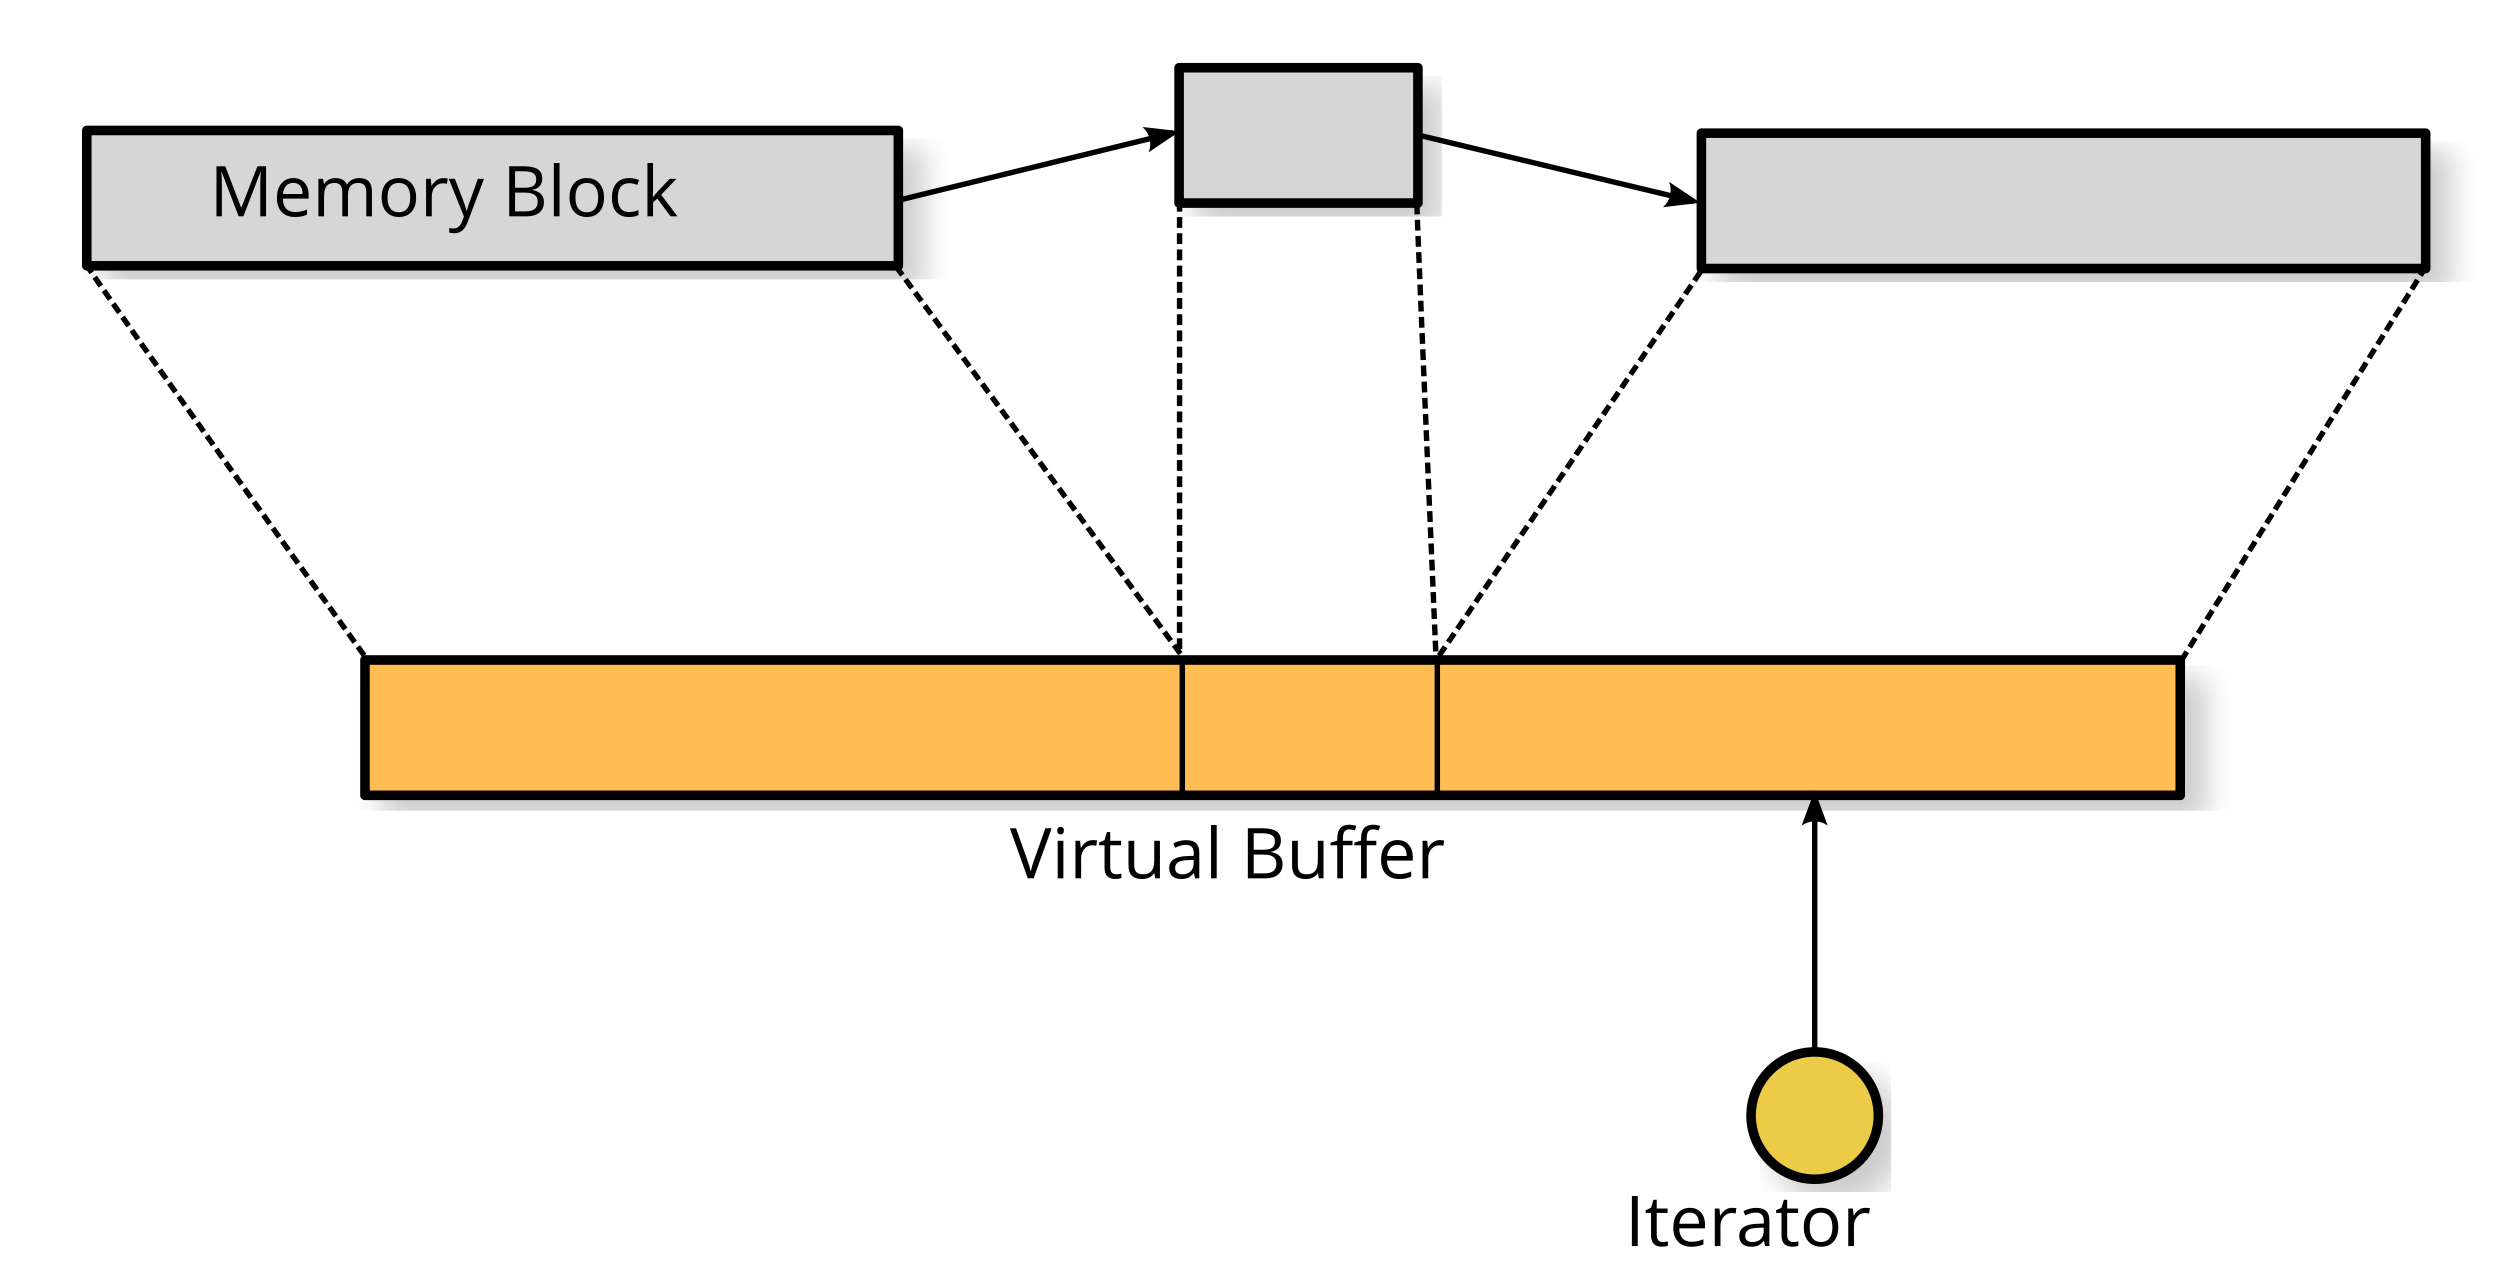
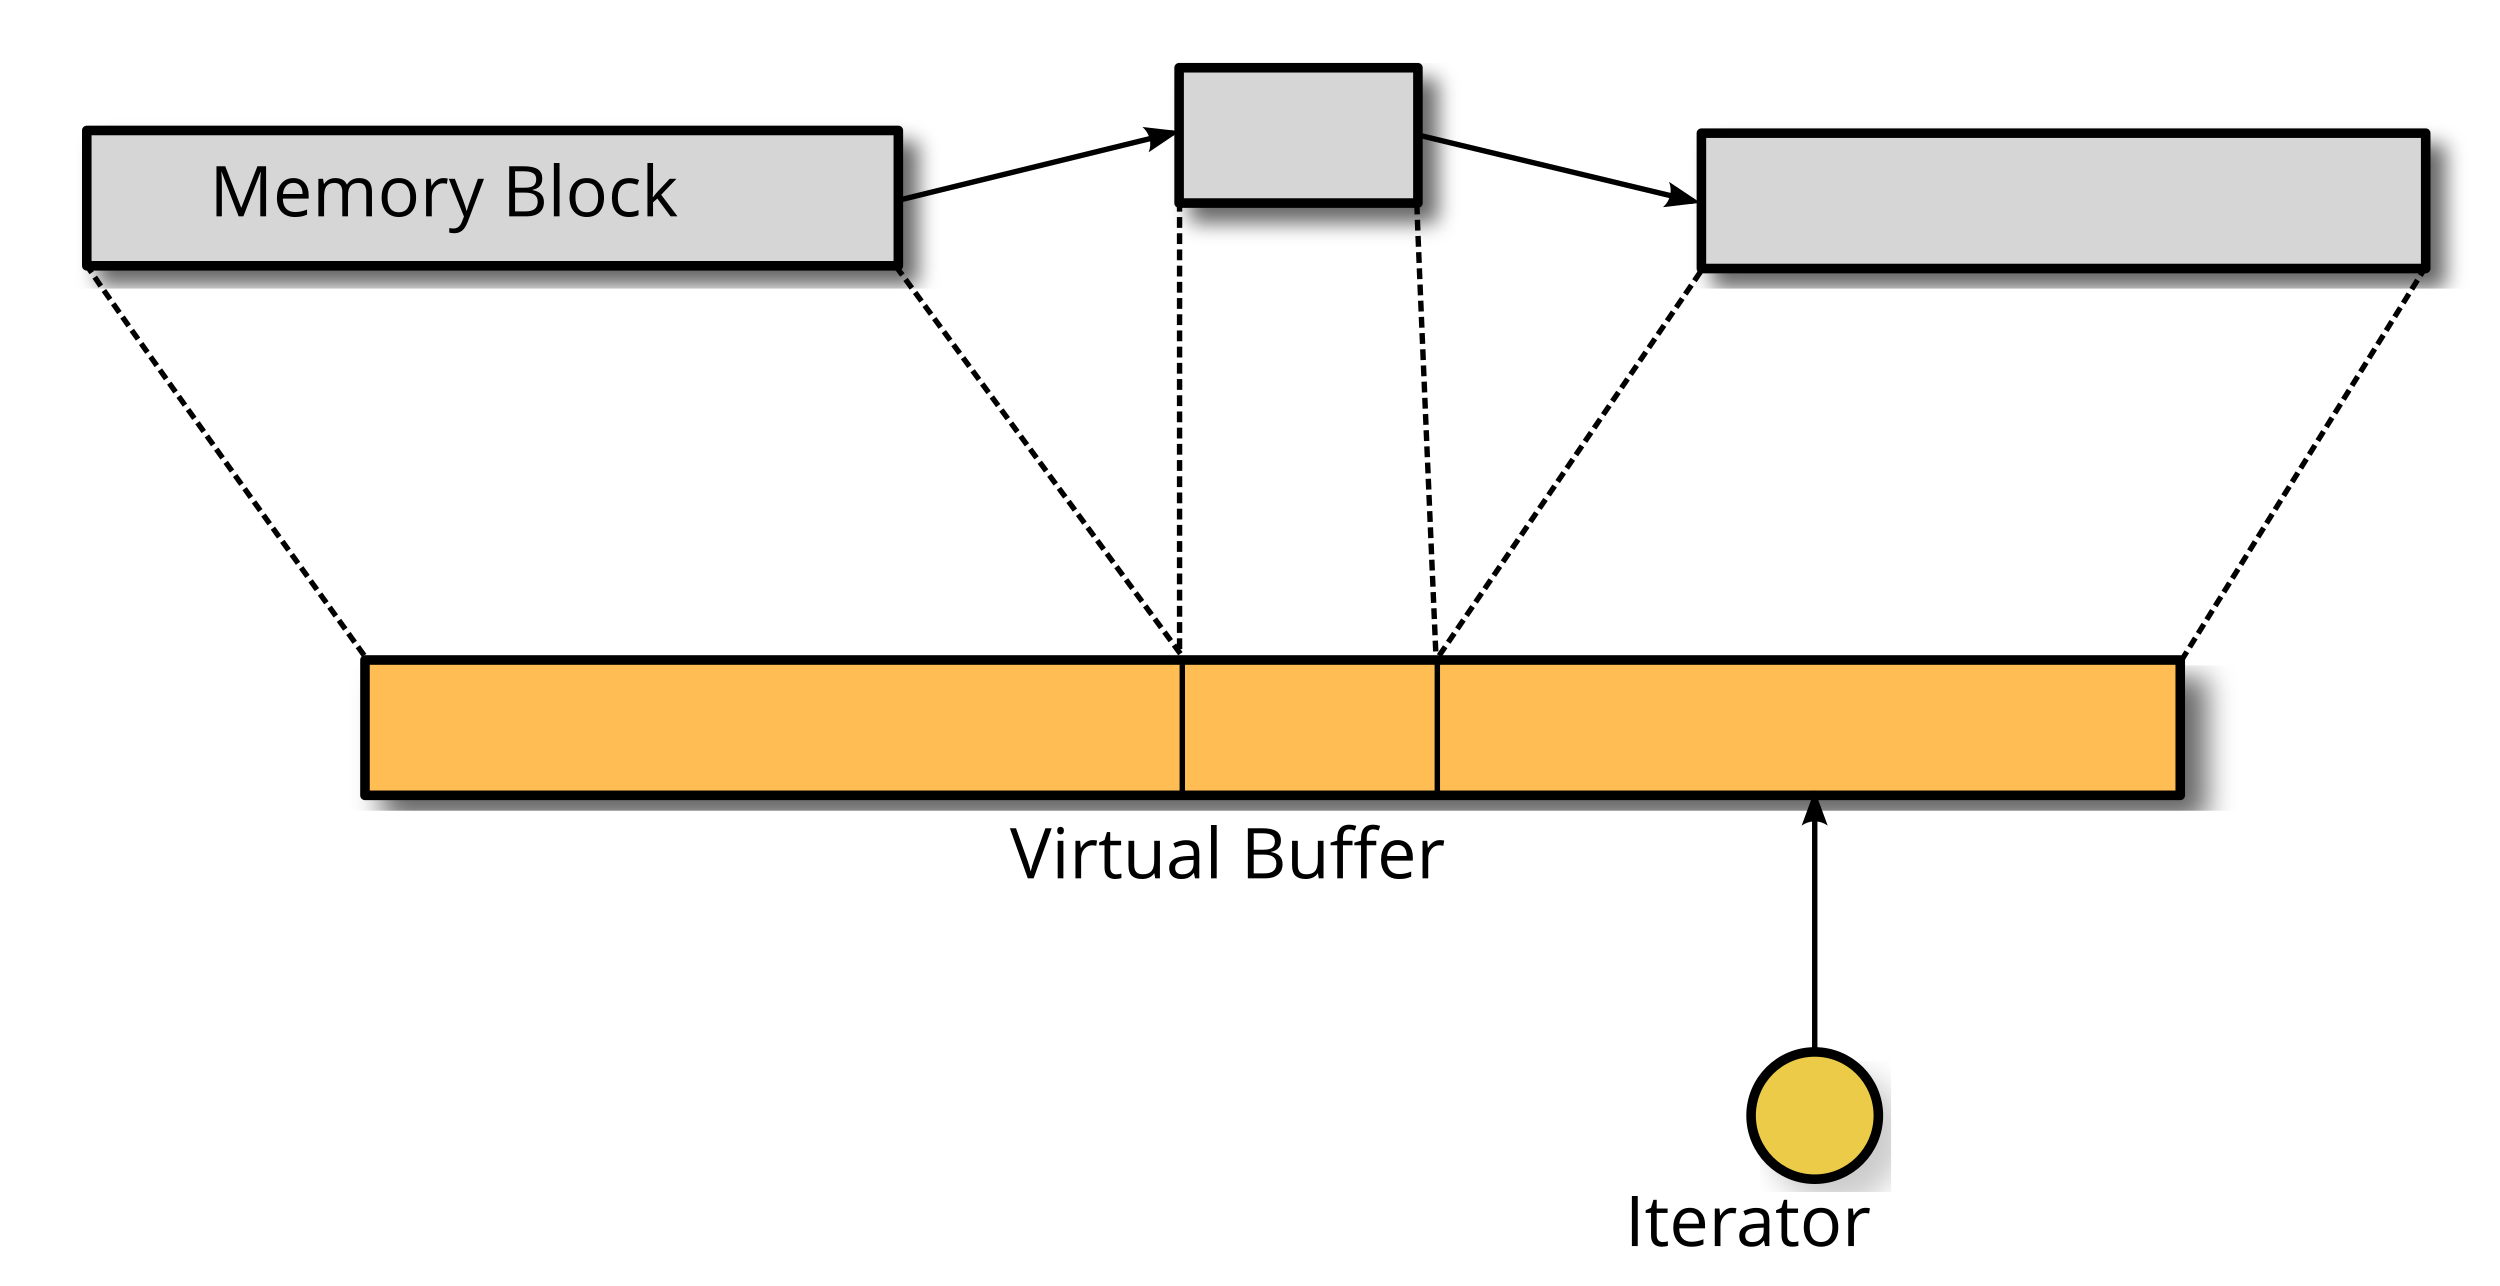
<svg xmlns="http://www.w3.org/2000/svg" width="653.471" height="335.89" id="svg2" version="1.1">
  <defs id="defs4">
    <marker orient="auto" refY="0" refX="0" id="Arrow2Mstart" style="overflow:visible">
      <path id="path3849" style="fill-rule:evenodd;stroke-width:0.625;stroke-linejoin:round" d="M 8.719,4.034 -2.207,0.016 8.719,-4.002 c -1.745,2.372 -1.735,5.617 -6e-7,8.035 z" transform="scale(0.6,0.6)" />
    </marker>
    <marker orient="auto" refY="0" refX="0" id="Arrow2Sstart" style="overflow:visible">
      <path id="path3855" style="fill-rule:evenodd;stroke-width:0.625;stroke-linejoin:round" d="M 8.719,4.034 -2.207,0.016 8.719,-4.002 c -1.745,2.372 -1.735,5.617 -6e-7,8.035 z" transform="matrix(0.3,0,0,0.3,-0.69,0)" />
    </marker>
    <marker orient="auto" refY="0" refX="0" id="Arrow2Mend" style="overflow:visible">
      <path id="path3852" style="fill-rule:evenodd;stroke-width:0.625;stroke-linejoin:round" d="M 8.719,4.034 -2.207,0.016 8.719,-4.002 c -1.745,2.372 -1.735,5.617 -6e-7,8.035 z" transform="scale(-0.6,-0.6)" />
    </marker>
    <marker orient="auto" refY="0" refX="0" id="Arrow1Mend" style="overflow:visible">
      <path id="path3834" d="M 0,0 5,-5 -12.5,0 5,5 0,0 z" style="fill-rule:evenodd;stroke:#000000;stroke-width:1pt" transform="matrix(-0.4,0,0,-0.4,-4,0)" />
    </marker>
    <filter id="filter6675" color-interpolation-filters="sRGB">
      <feFlood id="feFlood6677" flood-opacity="0.2" flood-color="rgb(0,0,0)" result="flood" />
      <feComposite id="feComposite6679" in2="SourceGraphic" in="flood" operator="in" result="composite1" />
      <feGaussianBlur id="feGaussianBlur6681" stdDeviation="2.7" result="blur" />
      <feOffset id="feOffset6683" dx="4" dy="4" result="offset" />
      <feComposite id="feComposite6685" in2="offset" in="SourceGraphic" operator="over" result="composite2" />
    </filter>
    <filter id="filter6687" color-interpolation-filters="sRGB">
      <feFlood id="feFlood6689" flood-opacity="0.2" flood-color="rgb(0,0,0)" result="flood" />
      <feComposite id="feComposite6691" in2="SourceGraphic" in="flood" operator="in" result="composite1" />
      <feGaussianBlur id="feGaussianBlur6693" stdDeviation="2.7" result="blur" />
      <feOffset id="feOffset6695" dx="4" dy="4" result="offset" />
      <feComposite id="feComposite6697" in2="offset" in="SourceGraphic" operator="over" result="composite2" />
    </filter>
    <filter id="filter6699" color-interpolation-filters="sRGB">
      <feFlood id="feFlood6701" flood-opacity="0.2" flood-color="rgb(0,0,0)" result="flood" />
      <feComposite id="feComposite6703" in2="SourceGraphic" in="flood" operator="in" result="composite1" />
      <feGaussianBlur id="feGaussianBlur6705" stdDeviation="2.7" result="blur" />
      <feOffset id="feOffset6707" dx="4" dy="4" result="offset" />
      <feComposite id="feComposite6709" in2="offset" in="SourceGraphic" operator="over" result="composite2" />
    </filter>
    <filter id="filter6711" color-interpolation-filters="sRGB">
      <feFlood id="feFlood6713" flood-opacity="0.2" flood-color="rgb(0,0,0)" result="flood" />
      <feComposite id="feComposite6715" in2="SourceGraphic" in="flood" operator="in" result="composite1" />
      <feGaussianBlur id="feGaussianBlur6717" stdDeviation="2.7" result="blur" />
      <feOffset id="feOffset6719" dx="4" dy="4" result="offset" />
      <feComposite id="feComposite6721" in2="offset" in="SourceGraphic" operator="over" result="composite2" />
    </filter>
    <filter id="filter6723" color-interpolation-filters="sRGB">
      <feFlood id="feFlood6725" flood-opacity="0.2" flood-color="rgb(0,0,0)" result="flood" />
      <feComposite id="feComposite6727" in2="SourceGraphic" in="flood" operator="in" result="composite1" />
      <feGaussianBlur id="feGaussianBlur6729" stdDeviation="2.7" result="blur" />
      <feOffset id="feOffset6731" dx="4" dy="4" result="offset" />
      <feComposite id="feComposite6733" in2="offset" in="SourceGraphic" operator="over" result="composite2" />
    </filter>
    <filter color-interpolation-filters="sRGB" id="filter6723-8">
      <feFlood id="feFlood6725-3" flood-opacity="0.2" flood-color="rgb(0,0,0)" result="flood" />
      <feComposite id="feComposite6727-3" in2="SourceGraphic" in="flood" operator="in" result="composite1" />
      <feGaussianBlur id="feGaussianBlur6729-6" stdDeviation="2.7" result="blur" />
      <feOffset id="feOffset6731-0" dx="4" dy="4" result="offset" />
      <feComposite id="feComposite6733-9" in2="offset" in="SourceGraphic" operator="over" result="composite2" />
    </filter>
    <marker orient="auto" refY="0" refX="0" id="Arrow2Mstart-7" style="overflow:visible">
      <path id="path3849-6" style="fill-rule:evenodd;stroke-width:0.625;stroke-linejoin:round" d="M 8.719,4.034 -2.207,0.016 8.719,-4.002 c -1.745,2.372 -1.735,5.617 -6e-7,8.035 z" transform="scale(0.6,0.6)" />
    </marker>
    <filter color-interpolation-filters="sRGB" id="filter6711-7">
      <feFlood id="feFlood6713-1" flood-opacity="0.2" flood-color="rgb(0,0,0)" result="flood" />
      <feComposite id="feComposite6715-4" in2="SourceGraphic" in="flood" operator="in" result="composite1" />
      <feGaussianBlur id="feGaussianBlur6717-1" stdDeviation="2.7" result="blur" />
      <feOffset id="feOffset6719-7" dx="4" dy="4" result="offset" />
      <feComposite id="feComposite6721-7" in2="offset" in="SourceGraphic" operator="over" result="composite2" />
    </filter>
    <marker orient="auto" refY="0" refX="0" id="Arrow2Mstart-77" style="overflow:visible">
      <path id="path3849-4" style="fill-rule:evenodd;stroke-width:0.625;stroke-linejoin:round" d="M 8.719,4.034 -2.207,0.016 8.719,-4.002 c -1.745,2.372 -1.735,5.617 -6e-7,8.035 z" transform="scale(0.6,0.6)" />
    </marker>
    <filter color-interpolation-filters="sRGB" id="filter6711-7-1">
      <feFlood id="feFlood6713-1-9" flood-opacity="0.2" flood-color="rgb(0,0,0)" result="flood" />
      <feComposite id="feComposite6715-4-2" in2="SourceGraphic" in="flood" operator="in" result="composite1" />
      <feGaussianBlur id="feGaussianBlur6717-1-4" stdDeviation="2.7" result="blur" />
      <feOffset id="feOffset6719-7-5" dx="4" dy="4" result="offset" />
      <feComposite id="feComposite6721-7-0" in2="offset" in="SourceGraphic" operator="over" result="composite2" />
    </filter>
    <filter id="filter6942" color-interpolation-filters="sRGB">
      <feFlood id="feFlood6944" flood-opacity="0.2" flood-color="rgb(0,0,0)" result="flood" />
      <feComposite id="feComposite6946" in2="SourceGraphic" in="flood" operator="in" result="composite1" />
      <feGaussianBlur id="feGaussianBlur6948" stdDeviation="2.7" result="blur" />
      <feOffset id="feOffset6950" dx="4" dy="4" result="offset" />
      <feComposite id="feComposite6952" in2="offset" in="SourceGraphic" operator="over" result="composite2" />
    </filter>
+     <filter id="filter7143" style="color-interpolation-filters:sRGB;">
+       <feFlood id="feFlood7145" flood-opacity="0.6" flood-color="rgb(0,0,0)" result="flood" />
+       <feComposite id="feComposite7147" in2="SourceGraphic" in="flood" operator="in" result="composite1" />
+       <feGaussianBlur id="feGaussianBlur7149" in="composite" stdDeviation="2.7" result="blur" />
+       <feOffset id="feOffset7151" dx="4" dy="4" result="offset" />
+       <feComposite id="feComposite7153" in2="offset" in="SourceGraphic" operator="over" result="composite2" />
+     </filter>
+     <filter id="filter7155" style="color-interpolation-filters:sRGB;">
+       <feFlood id="feFlood7157" flood-opacity="0.6" flood-color="rgb(0,0,0)" result="flood" />
+       <feComposite id="feComposite7159" in2="SourceGraphic" in="flood" operator="in" result="composite1" />
+       <feGaussianBlur id="feGaussianBlur7161" in="composite" stdDeviation="2.7" result="blur" />
+       <feOffset id="feOffset7163" dx="4" dy="4" result="offset" />
+       <feComposite id="feComposite7165" in2="offset" in="SourceGraphic" operator="over" result="composite2" />
+     </filter>
+     <filter id="filter7167" style="color-interpolation-filters:sRGB;">
+       <feFlood id="feFlood7169" flood-opacity="0.6" flood-color="rgb(0,0,0)" result="flood" />
+       <feComposite id="feComposite7171" in2="SourceGraphic" in="flood" operator="in" result="composite1" />
+       <feGaussianBlur id="feGaussianBlur7173" in="composite" stdDeviation="2.7" result="blur" />
+       <feOffset id="feOffset7175" dx="4" dy="4" result="offset" />
+       <feComposite id="feComposite7177" in2="offset" in="SourceGraphic" operator="over" result="composite2" />
+     </filter>
+     <filter id="filter7179" style="color-interpolation-filters:sRGB;">
+       <feFlood id="feFlood7181" flood-opacity="0.6" flood-color="rgb(0,0,0)" result="flood" />
+       <feComposite id="feComposite7183" in2="SourceGraphic" in="flood" operator="in" result="composite1" />
+       <feGaussianBlur id="feGaussianBlur7185" in="composite" stdDeviation="2.7" result="blur" />
+       <feOffset id="feOffset7187" dx="4" dy="4" result="offset" />
+       <feComposite id="feComposite7189" in2="offset" in="SourceGraphic" operator="over" result="composite2" />
+     </filter>
+     <filter id="filter7196" style="color-interpolation-filters:sRGB;">
+       <feFlood id="feFlood7198" flood-opacity="0.6" flood-color="rgb(0,0,0)" result="flood" />
+       <feComposite id="feComposite7200" in2="SourceGraphic" in="flood" operator="in" result="composite1" />
+       <feGaussianBlur id="feGaussianBlur7202" in="composite" stdDeviation="2.7" result="blur" />
+       <feOffset id="feOffset7204" dx="4" dy="4" result="offset" />
+       <feComposite id="feComposite7206" in2="offset" in="SourceGraphic" operator="over" result="composite2" />
+     </filter>
  </defs>
  <g id="layer1" transform="translate(5.739234,3.779003)">
-     <rect style="fill:#d6d6d6;fill-opacity:1;stroke:#000000;stroke-width:1.771;stroke-linecap:round;stroke-linejoin:round;stroke-miterlimit:4;stroke-opacity:1;stroke-dasharray:none;stroke-dashoffset:36;filter:url(#filter6699)" id="rect2985-8" width="150.287" height="25.063" x="105.732" y="69.579" transform="matrix(1.411529,0,0,1.411529,-132.3005,-67.89298)" />
-     <rect style="fill:#d6d6d6;fill-opacity:1;stroke:#000000;stroke-width:1.771;stroke-linecap:round;stroke-linejoin:round;stroke-miterlimit:4;stroke-opacity:1;stroke-dasharray:none;stroke-dashoffset:36;filter:url(#filter6687)" id="rect2985-6" width="44.221" height="25.063" x="308.011" y="57.962" transform="matrix(1.411529,0,0,1.411529,-132.3005,-67.89298)" />
-     <rect style="fill:#d6d6d6;fill-opacity:1;stroke:#000000;stroke-width:1.771;stroke-linecap:round;stroke-linejoin:round;stroke-miterlimit:4;stroke-opacity:1;stroke-dasharray:none;stroke-dashoffset:36;filter:url(#filter6675)" id="rect2985-5" width="134.125" height="25.063" x="404.73" y="70.084" transform="matrix(1.411529,0,0,1.411529,-132.3005,-67.89298)" />
-     <g id="g3797" transform="matrix(1.411529,0,0,1.411529,-120.8936,16.23275)" style="fill:#ffbd54;fill-opacity:1;filter:url(#filter6723);stroke-width:1.771;stroke-miterlimit:4;stroke-dasharray:none">
-       <path id="rect2985" d="m 149.168,108.042 336.155,0 0,25.063 -336.155,0 z" style="fill:#ffbd54;fill-opacity:1;stroke:#000000;stroke-width:1.771;stroke-linecap:round;stroke-linejoin:round;stroke-miterlimit:4;stroke-opacity:1;stroke-dashoffset:36;stroke-dasharray:none" />
-       <path id="path3793" d="m 300.52,107.617 0,25.759" style="fill:#ffbd54;fill-opacity:1;stroke:#000000;stroke-width:1.006;stroke-linecap:butt;stroke-linejoin:miter;stroke-opacity:1;stroke-miterlimit:4;stroke-dasharray:none" />
-       <path id="path3795" d="m 347.745,107.617 0,25.001" style="fill:#ffbd54;fill-opacity:1;stroke:#000000;stroke-width:1.006;stroke-linecap:butt;stroke-linejoin:miter;stroke-opacity:1;stroke-miterlimit:4;stroke-dasharray:none" />
+     <g id="g7191" style="filter:url(#filter7196)">
+       <rect transform="matrix(1.411529,0,0,1.411529,-132.3005,-67.89298)" y="69.579" x="105.732" height="25.063" width="150.287" id="rect2985-8" style="fill:#d6d6d6;fill-opacity:1;stroke:#000000;stroke-width:1.771;stroke-linecap:round;stroke-linejoin:round;stroke-miterlimit:4;stroke-opacity:1;stroke-dasharray:none;stroke-dashoffset:36;" />
+       <rect transform="matrix(1.411529,0,0,1.411529,-132.3005,-67.89298)" y="57.962" x="308.011" height="25.063" width="44.221" id="rect2985-6" style="fill:#d6d6d6;fill-opacity:1;stroke:#000000;stroke-width:1.771;stroke-linecap:round;stroke-linejoin:round;stroke-miterlimit:4;stroke-opacity:1;stroke-dasharray:none;stroke-dashoffset:36;" />
+       <rect transform="matrix(1.411529,0,0,1.411529,-132.3005,-67.89298)" y="70.084" x="404.73" height="25.063" width="134.125" id="rect2985-5" style="fill:#d6d6d6;fill-opacity:1;stroke:#000000;stroke-width:1.771;stroke-linecap:round;stroke-linejoin:round;stroke-miterlimit:4;stroke-opacity:1;stroke-dasharray:none;stroke-dashoffset:36;" />
+     </g>
+     <g id="g3797" transform="matrix(1.411529,0,0,1.411529,-120.8936,16.23275)" style="fill:#ffbd54;fill-opacity:1;stroke-width:1.771;stroke-miterlimit:4;stroke-dasharray:none;filter:url(#filter7143)">
+       <path id="rect2985" d="m 149.168,108.042 336.155,0 0,25.063 -336.155,0 z" style="fill:#ffbd54;fill-opacity:1;stroke:#000000;stroke-width:1.771;stroke-linecap:round;stroke-linejoin:round;stroke-miterlimit:4;stroke-opacity:1;stroke-dashoffset:36;stroke-dasharray:none;" />
+       <path id="path3793" d="m 300.52,107.617 0,25.759" style="fill:#ffbd54;fill-opacity:1;stroke:#000000;stroke-width:1.006;stroke-linecap:butt;stroke-linejoin:miter;stroke-opacity:1;stroke-miterlimit:4;stroke-dasharray:none;" />
+       <path id="path3795" d="m 347.745,107.617 0,25.001" style="fill:#ffbd54;fill-opacity:1;stroke:#000000;stroke-width:1.006;stroke-linecap:butt;stroke-linejoin:miter;stroke-opacity:1;stroke-miterlimit:4;stroke-dasharray:none;" />
    </g>
    <path style="fill:none;stroke:#000000;stroke-width:1.412;stroke-linecap:butt;stroke-linejoin:miter;stroke-miterlimit:4;stroke-opacity:1;stroke-dasharray:2.823, 1.412;stroke-dashoffset:0" d="M 16.702,65.119 C 18.841,69.397 90.134,168.494 90.134,168.494" id="path3805" />
    <path style="fill:none;stroke:#000000;stroke-width:1.412;stroke-linecap:butt;stroke-linejoin:miter;stroke-miterlimit:4;stroke-opacity:1;stroke-dasharray:2.823, 1.412;stroke-dashoffset:0" d="M 228.442,65.832 303.3,167.781" id="path3807" />
    <path style="fill:none;stroke:#000000;stroke-width:1.412;stroke-linecap:butt;stroke-linejoin:miter;stroke-miterlimit:4;stroke-opacity:1;stroke-dasharray:2.823, 1.412;stroke-dashoffset:0" d="m 302.587,48.722 0,118.346" id="path3809" />
    <path style="fill:none;stroke:#000000;stroke-width:1.412;stroke-linecap:butt;stroke-linejoin:miter;stroke-miterlimit:4;stroke-opacity:1;stroke-dasharray:2.823, 1.412;stroke-dashoffset:0" d="m 364.612,49.434 c 0,3.565 4.991,118.346 4.991,118.346" id="path3811" />
    <path style="fill:none;stroke:#000000;stroke-width:1.412;stroke-linecap:butt;stroke-linejoin:miter;stroke-miterlimit:4;stroke-opacity:1;stroke-dasharray:2.823, 1.412;stroke-dashoffset:0" d="M 438.756,67.258 370.315,167.781" id="path3813" />
    <path style="fill:none;stroke:#000000;stroke-width:1.412;stroke-linecap:butt;stroke-linejoin:miter;stroke-miterlimit:4;stroke-opacity:1;stroke-dasharray:2.823, 1.412;stroke-dashoffset:0" d="M 628.396,65.832 564.232,169.207" id="path3815" />
    <path style="fill:none;stroke:#000000;stroke-width:1.412px;stroke-linecap:butt;stroke-linejoin:miter;stroke-opacity:1;marker-end:url(#Arrow2Mend)" d="M 228.442,48.722 300.866,30.981" id="path3817" />
    <path style="fill:none;stroke:#000000;stroke-width:1.412px;stroke-linecap:butt;stroke-linejoin:miter;stroke-opacity:1;marker-end:url(#Arrow2Mend)" d="m 365.325,31.611 71.585,17.193" id="path3819" />
    <text xml:space="preserve" style="font-size:18.35px;font-style:normal;font-variant:normal;font-weight:normal;font-stretch:normal;line-height:125%;letter-spacing:0px;word-spacing:0px;fill:#000000;fill-opacity:1;stroke:none;font-family:Open Sans;-inkscape-font-specification:Open Sans" x="327.038" y="225.813" id="text4635">
      <tspan id="tspan4637" x="327.038" y="225.813" style="font-size:18.35px;text-align:center;text-anchor:middle">Virtual Buffer</tspan>
    </text>
    <text xml:space="preserve" style="font-size:18.35px;font-style:normal;font-variant:normal;font-weight:normal;font-stretch:normal;line-height:125%;letter-spacing:0px;word-spacing:0px;fill:#000000;fill-opacity:1;stroke:none;font-family:Open Sans;-inkscape-font-specification:Open Sans" x="122.213" y="52.775" id="text4639">
      <tspan id="tspan4641" x="122.213" y="52.775" style="font-size:18.35px;text-align:center;text-anchor:middle">Memory Block</tspan>
    </text>
    <g id="g6786">
      <path id="path4643" d="m 468.608,204.64 0,67.552" style="fill:none;stroke:#000000;stroke-width:1.412px;stroke-linecap:butt;stroke-linejoin:miter;stroke-opacity:1;marker-start:url(#Arrow2Mstart)" />
      <path transform="matrix(1.411529,0,0,1.411529,-123.7305,-102.173)" d="m 431.429,276.291 c 0,6.509 -5.277,11.786 -11.786,11.786 -6.509,0 -11.786,-5.277 -11.786,-11.786 0,-6.509 5.277,-11.786 11.786,-11.786 6.509,0 11.786,5.277 11.786,11.786 z" id="path5023" style="fill:#ebcb47;fill-opacity:1;stroke:#000000;stroke-width:1.771;stroke-linecap:round;stroke-linejoin:round;stroke-miterlimit:4;stroke-opacity:1;stroke-dasharray:none;stroke-dashoffset:0;filter:url(#filter6711)" />
      <text id="text4635-3" y="321.931" x="467.837" style="font-size:18.35px;font-style:normal;font-variant:normal;font-weight:normal;font-stretch:normal;line-height:125%;letter-spacing:0px;word-spacing:0px;fill:#000000;fill-opacity:1;stroke:none;font-family:Open Sans;-inkscape-font-specification:Open Sans" xml:space="preserve">
        <tspan style="font-size:18.35px;text-align:center;text-anchor:middle" y="321.931" x="467.837" id="tspan4637-2">Iterator</tspan>
      </text>
    </g>
  </g>
</svg>
